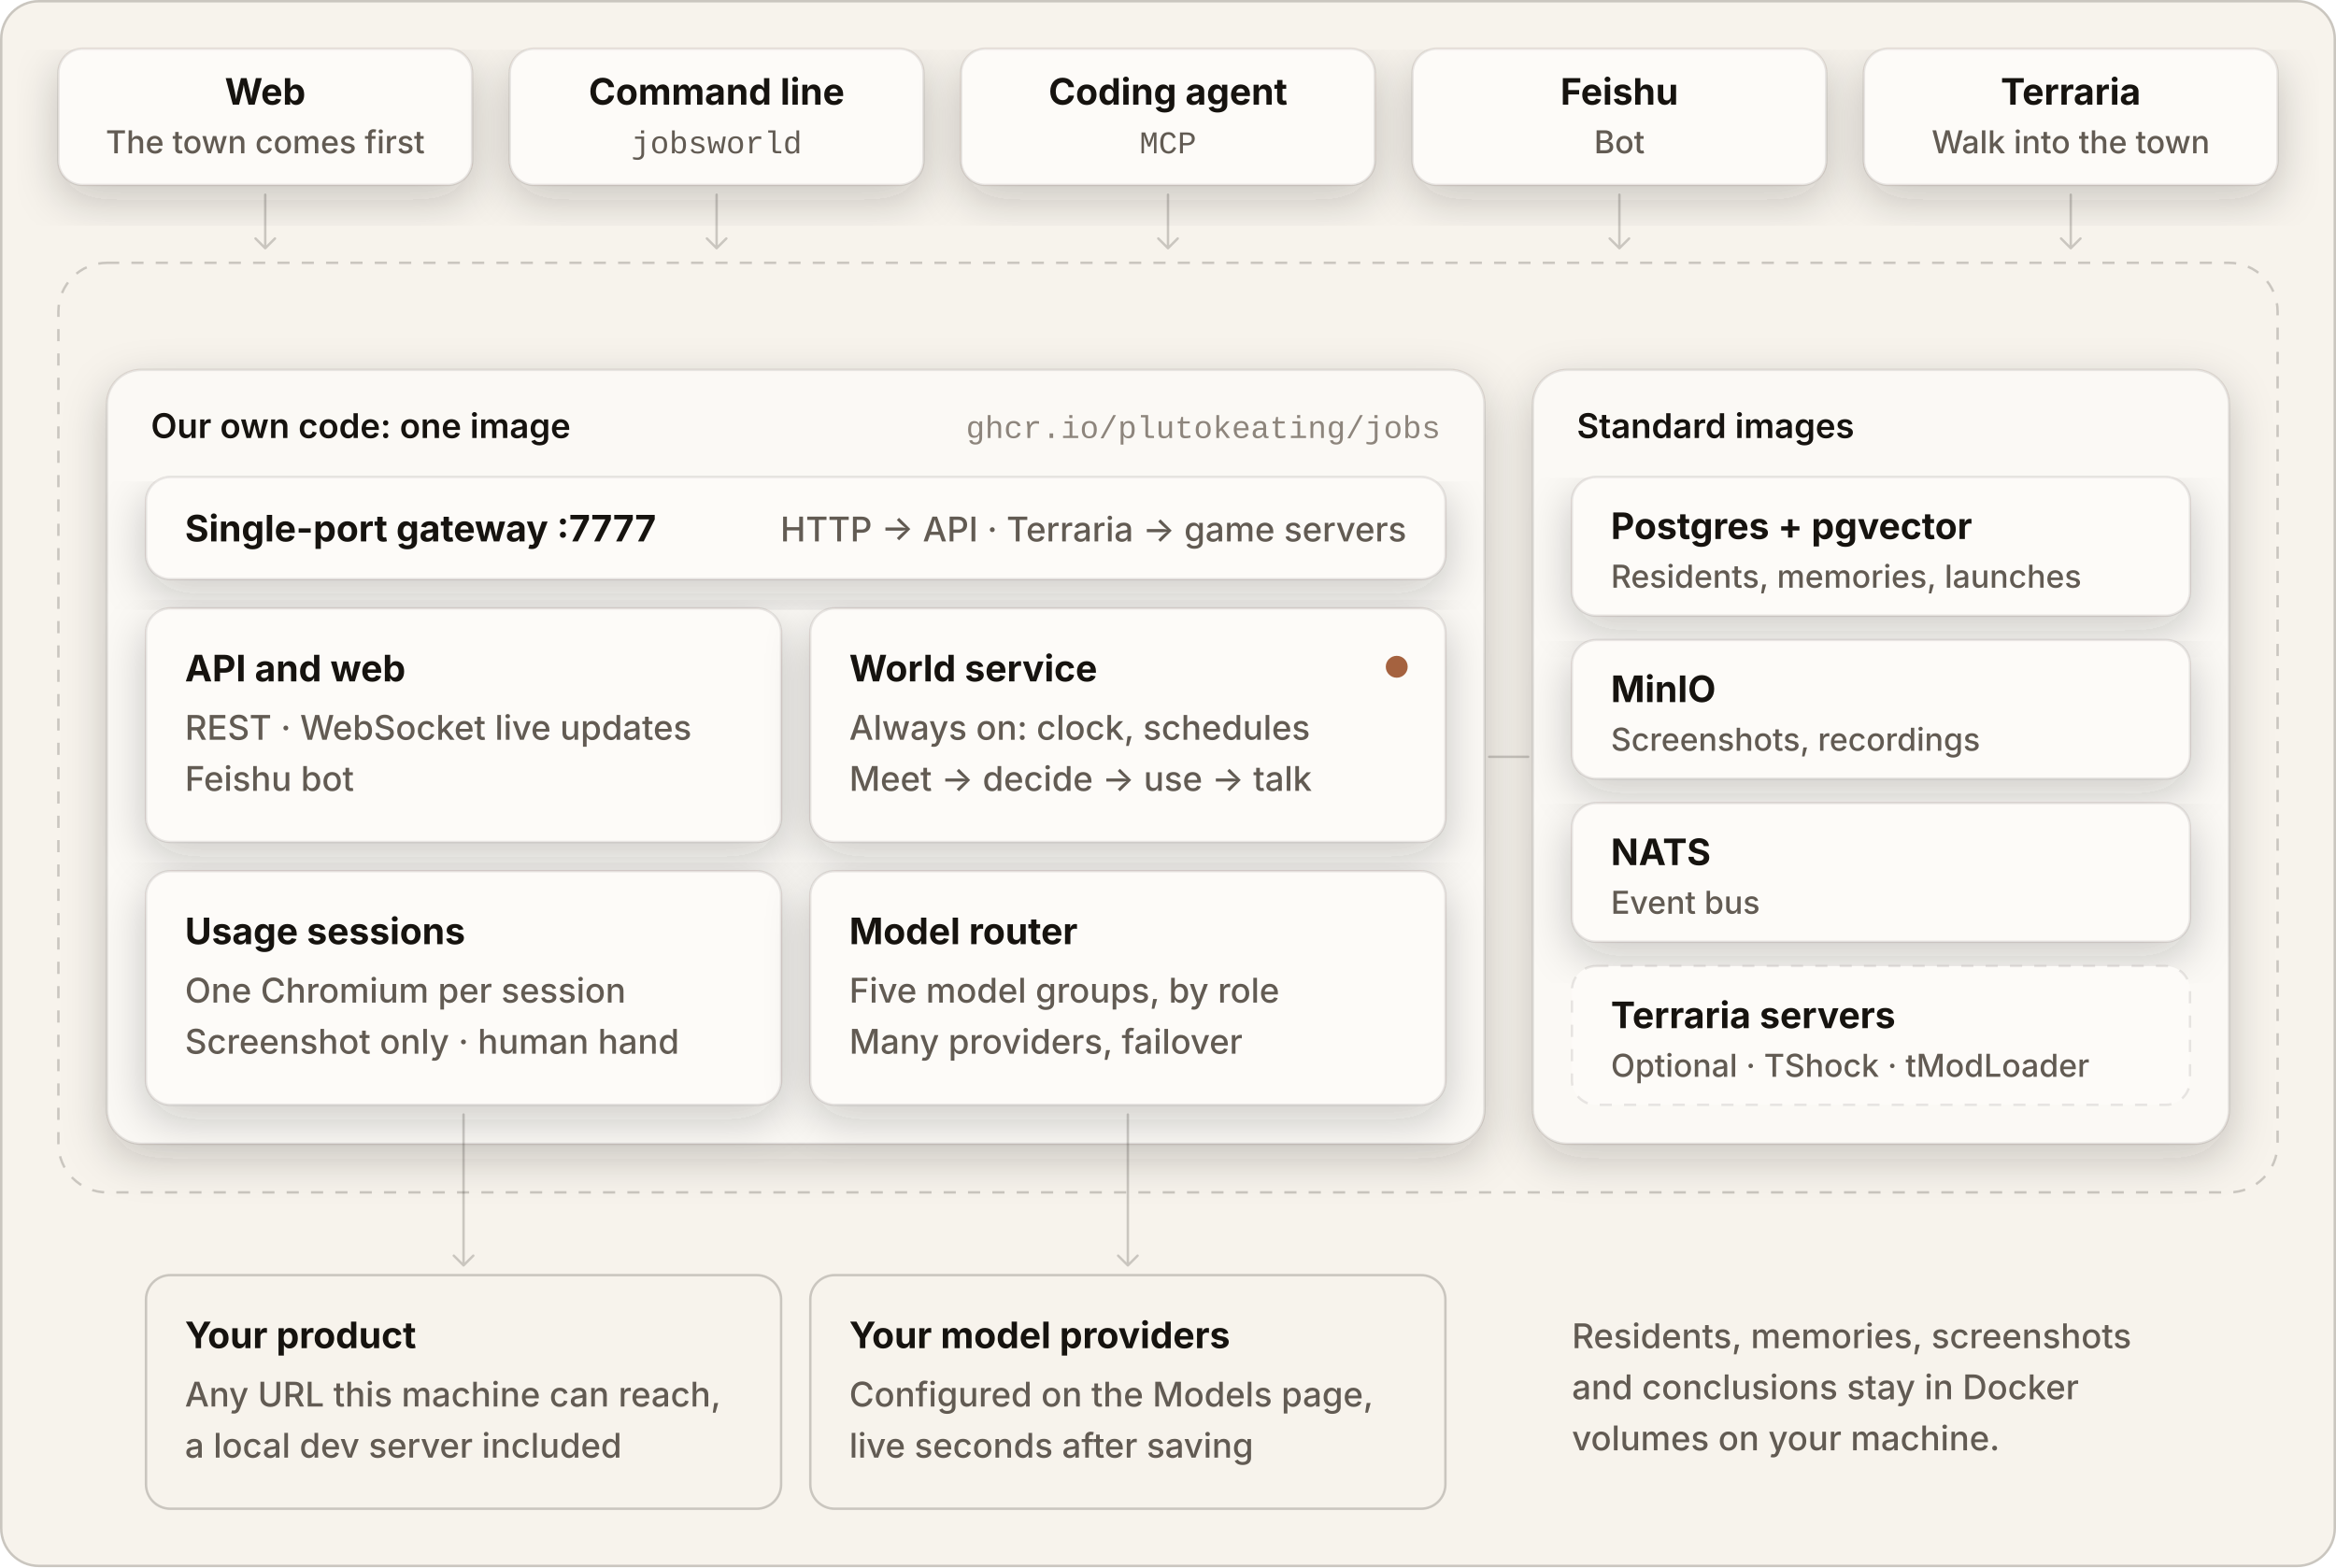
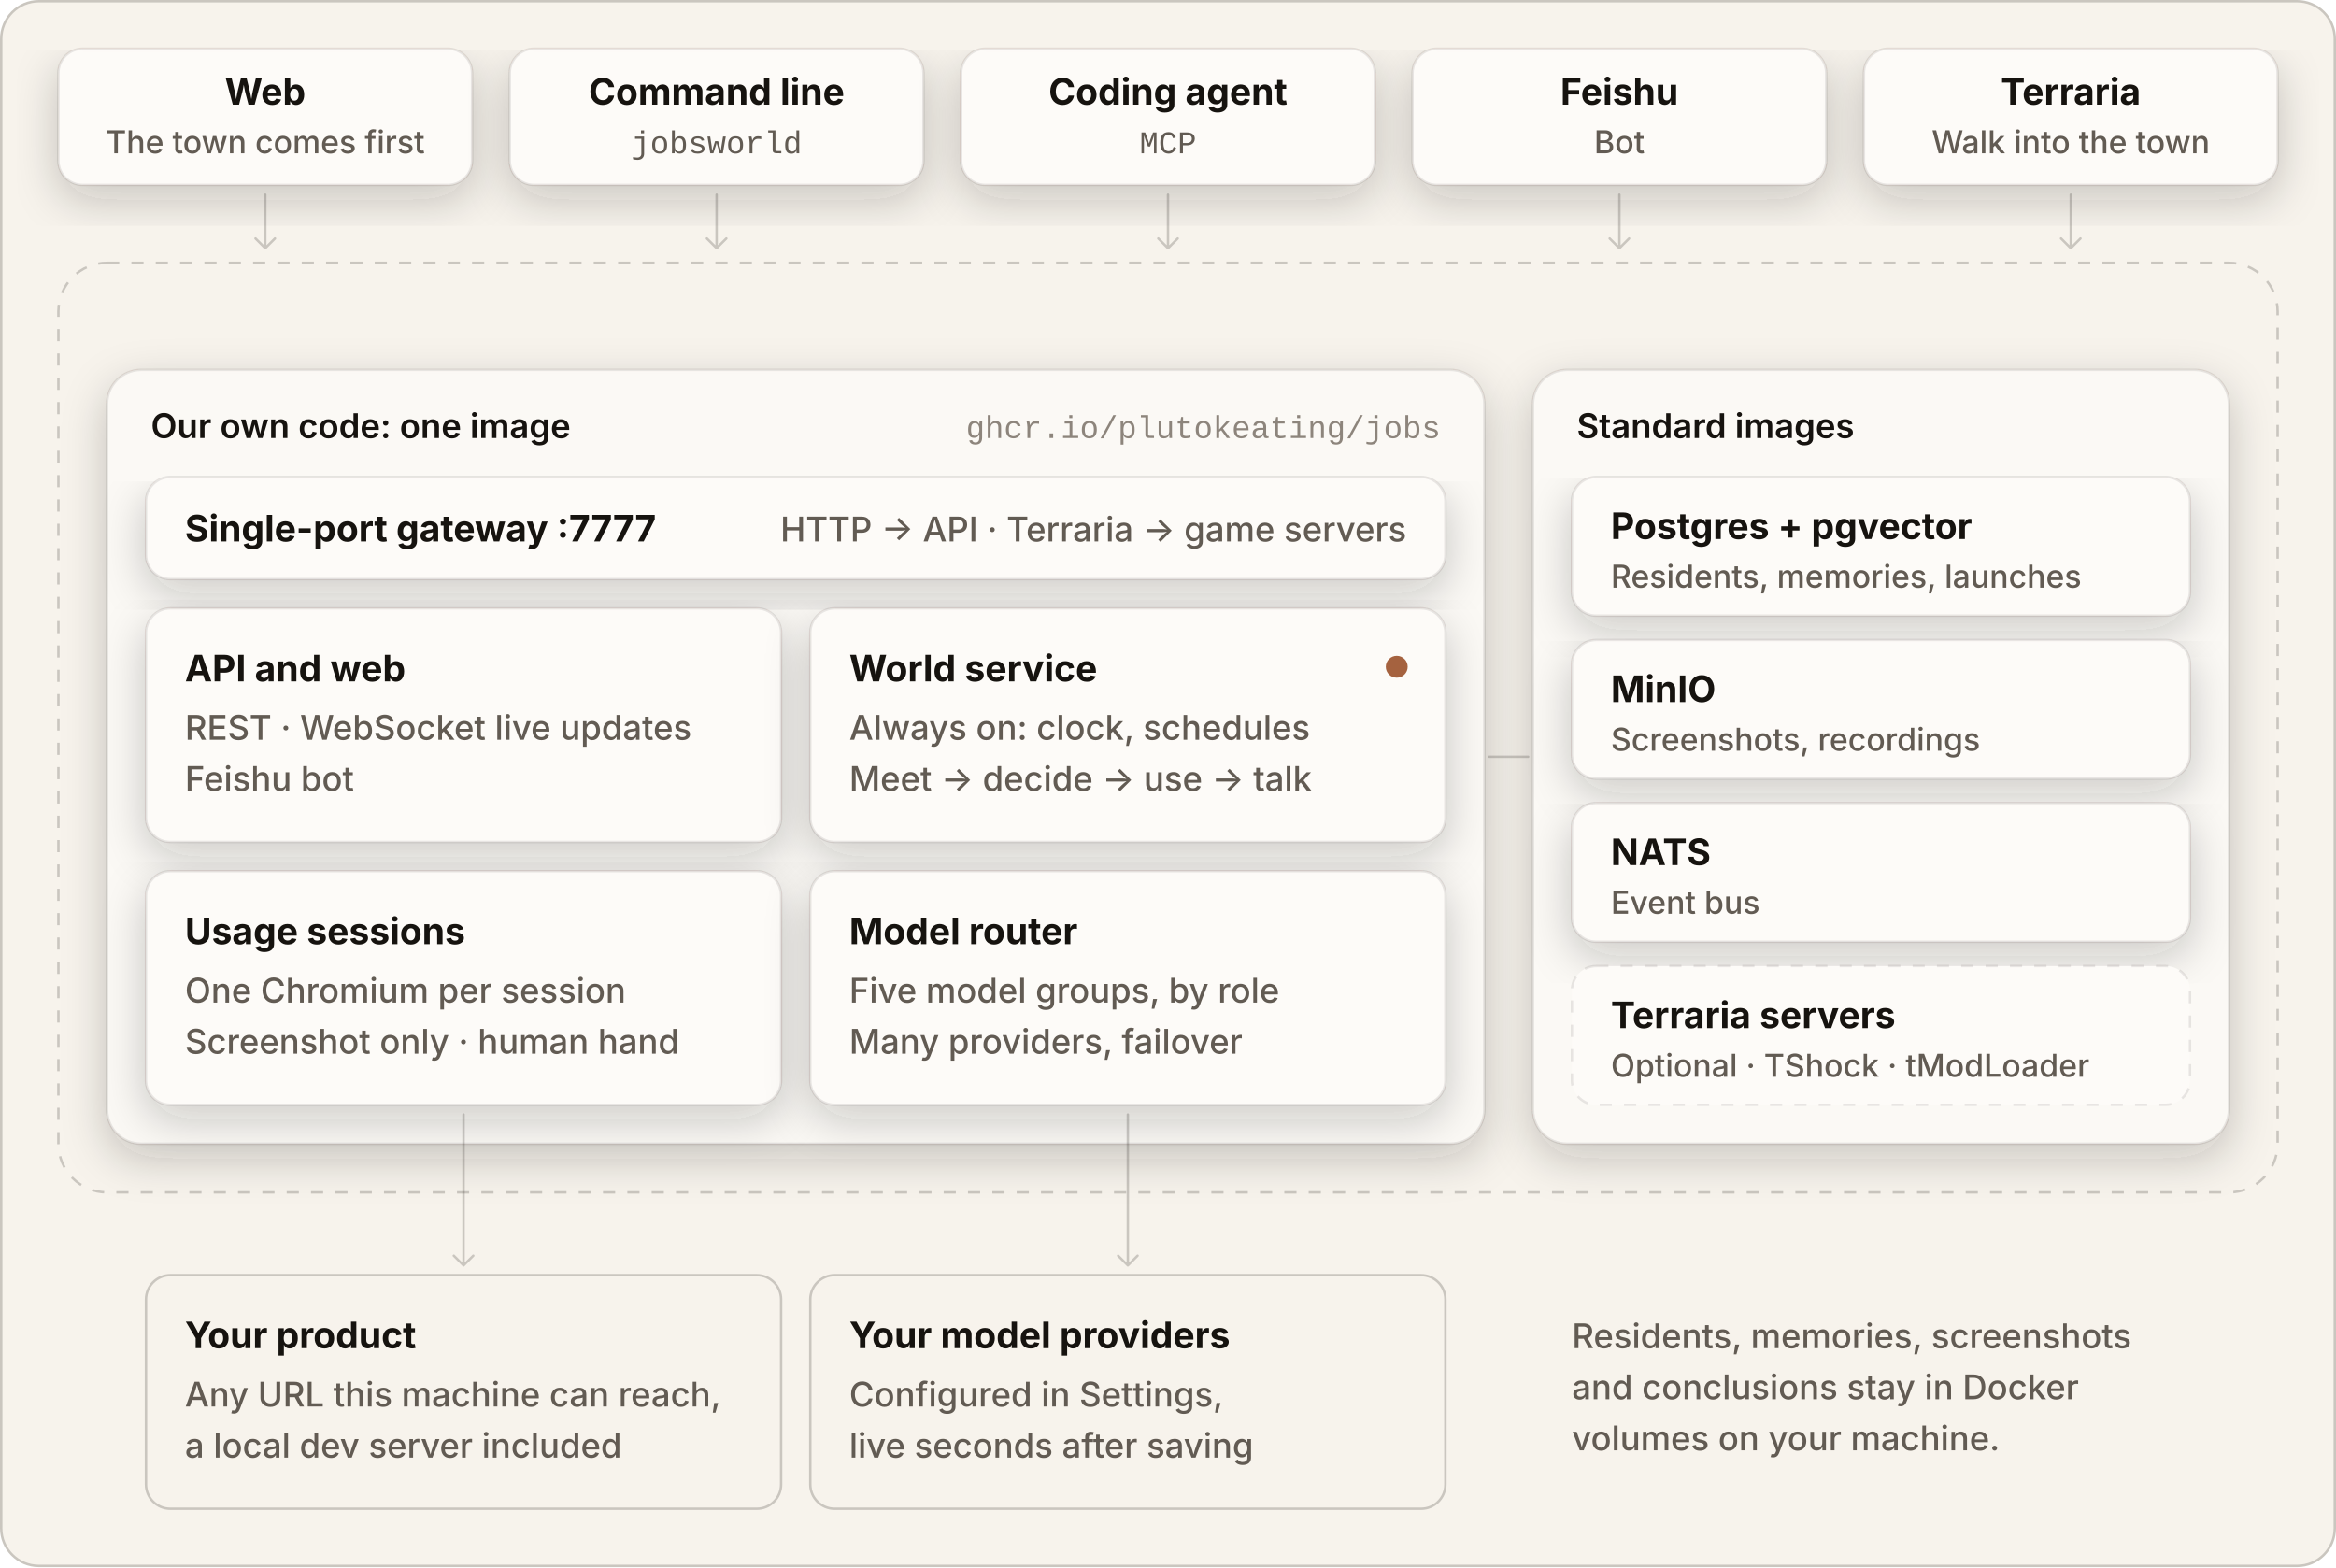
<svg xmlns="http://www.w3.org/2000/svg" class="fig fig-stack" viewBox="0 0 960 644" width="960" height="644" role="img" aria-label="How Jobs is put together: the web page, the command line, coding agents, Feishu and Terraria are five ways into the same capabilities; our own code ships as one image (single-port gateway, API and web, world service, usage sessions, model router) next to standard images (Postgres, MinIO, NATS, optional game servers); everything runs on your own machine and reaches out only to your product and the model providers you connect." xml:lang="en">
  <style>.fig text{font-family:Inter,ui-sans-serif,system-ui,-apple-system,"Segoe UI","PingFang SC","Hiragino Sans GB","Microsoft YaHei","Noto Sans CJK SC","Noto Sans SC",sans-serif}.fig .t{fill:#26221e;font-size:13px;font-weight:450}.fig .t-d{fill:#16130f}.fig .t-m{fill:#625b53}.fig .t-s{fill:#8d857c}.fig .t-inv{fill:#f7f3ec}.fig .t-link{fill:#4b6560}.fig .t-danger{fill:#9c4b4b}.fig .t-mono{font-family:ui-monospace,SFMono-Regular,Menlo,Consolas,"Liberation Mono","Noto Sans Mono CJK SC",monospace}.fig .t-sb{font-weight:600}.fig .t-b{font-weight:700}.fig .t-mid{text-anchor:middle}.fig .t-end{text-anchor:end}.fig .t-num{font-variant-numeric:tabular-nums}.fig .t-9{font-size:9px}.fig .t-11{font-size:11px}.fig .t-12{font-size:12px}.fig .t-13{font-size:13px}.fig .t-14{font-size:14px}.fig .t-15{font-size:15px}.fig .t-16{font-size:16px}.fig .t-19{font-size:19px}.fig .t-24{font-size:24px;letter-spacing:-0.01em}.fig .t-60{font-size:60px;letter-spacing:-0.03em}.fig .f-bg,.fig .f-card{fill:#f7f3ec}.fig .f-inset{fill:#f7f3ec}.fig .f-track{fill:rgb(44 38 32 / 0.1)}.fig .f-danger-wash{fill:#9c4b4b;fill-opacity:0.07}.fig .s-hl{stroke:#fffefc;stroke-opacity:0.09}.fig .fx-shadow{flood-color:rgb(38 34 30 / 0.4);flood-opacity:0.55}.fig .f-raised{fill:#fbf9f5}.fig .f-surface{fill:#fdfbf8}.fig .f-hover{fill:#f1ece3}.fig .f-fg{fill:#16130f}.fig .f-muted{fill:#625b53}.fig .f-subtle{fill:#8d857c}.fig .f-sage{fill:#5f726d}.fig .f-avatar{fill:#8d857c}.fig .f-accent{fill:#a5623f}.fig .f-accent-soft{fill:rgb(165 98 63 / 0.1)}.fig .f-danger{fill:#9c4b4b}.fig .no-fill{fill:none}.fig .s-line{stroke:rgb(44 38 32 / 0.1)}.fig .s-strong{stroke:rgb(44 38 32 / 0.22)}.fig .s-muted{stroke:#8d857c}.fig .s-fg{stroke:#16130f}.fig .s-sage{stroke:#5f726d}.fig .s-accent{stroke:#a5623f;stroke-width:1.5}.fig .s-danger{stroke:#9c4b4b}.fig .s-card{stroke:#f7f3ec;stroke-width:2}.fig .sw-2{stroke-width:2}.fig .dashed{stroke-dasharray:5 5}.fig .faint{opacity:0.45}.fig path,.fig line{stroke-linecap:round;stroke-linejoin:round}.fig .dot{fill:none;stroke-width:4.6;stroke-linecap:round}.fig .dot-off{stroke:rgb(44 38 32 / 0.22)}.fig .dot-on{stroke:#5f726d}.fig .now{opacity:0}.fig-n3 .now{animation:fig-now-3 7.8s cubic-bezier(0.2,0,0,1) infinite}.fig-n4 .now{animation:fig-now-4 10.4s cubic-bezier(0.2,0,0,1) infinite}.fig-n7 .now{animation:fig-now-7 18.2s cubic-bezier(0.2,0,0,1) infinite}.fig .now-2{animation-delay:2.6s}.fig .now-3{animation-delay:5.2s}.fig .now-4{animation-delay:7.8s}.fig .now-5{animation-delay:10.4s}.fig .now-6{animation-delay:13s}.fig .now-7{animation-delay:15.6s}@keyframes fig-now-3{0%{opacity:0}4%,29%{opacity:1}33.3%,100%{opacity:0}}@keyframes fig-now-4{0%{opacity:0}3%,22%{opacity:1}25%,100%{opacity:0}}@keyframes fig-now-7{0%{opacity:0}1.8%,12.5%{opacity:1}14.28%,100%{opacity:0}}.fig .ripple{opacity:0.5;transform-box:fill-box;transform-origin:center;animation:fig-ripple 2.6s cubic-bezier(0.2,0,0,1) infinite}@keyframes fig-ripple{0%{opacity:0.9;transform:scale(0.4)}70%,100%{opacity:0;transform:scale(1.5)}}.fig .breath{animation:fig-breath 5000ms cubic-bezier(0.45,0,0.55,1) infinite}@keyframes fig-breath{0%,100%{opacity:0.35}50%{opacity:1}}.fig .tw{animation:fig-twinkle 9s cubic-bezier(0.45,0,0.55,1) infinite}.fig .tw-2{animation-delay:-2.2s}.fig .tw-3{animation-delay:-4.6s}.fig .tw-4{animation-delay:-6.9s}@keyframes fig-twinkle{0%,38%,100%{opacity:1}46%,72%{opacity:0.12}80%{opacity:1}}.fig .px-a{fill:#5f726d}.fig .px-b{fill:#3e4f4b}.fig .px-lit{fill:#a5623f}.fig .px-dim{fill:#f7f3ec;opacity:.5}@media (prefers-reduced-motion:reduce){.fig *{animation:none!important}}</style>
  <defs>
    <clipPath id="fig-card">
      <rect width="960" height="644" rx="16" />
    </clipPath>
  </defs>
  <g clip-path="url(#fig-card)">
    <rect width="960" height="644" fill="#f7f3ec" />
    <defs>
      <filter id="fx-stack" x="-10%" y="-10%" width="120%" height="140%">
        <feDropShadow class="fx-shadow" dx="0" dy="6" stdDeviation="9" />
      </filter>
    </defs>
    <rect x="24" y="20" width="170" height="56" rx="10" class="f-surface s-line" filter="url(#fx-stack)" />
    <path d="M34 20.75H184" class="s-hl no-fill" />
    <text x="109" y="43" class="t t-d t-b t-15 t-mid">Web</text>
    <text x="109" y="63" class="t t-m t-13 t-mid">The town comes first</text>
    <path d="M109 80L109 102M105 98L109 102L113 98" class="s-strong no-fill" />
    <rect x="209.5" y="20" width="170" height="56" rx="10" class="f-surface s-line" filter="url(#fx-stack)" />
    <path d="M219.5 20.75H369.5" class="s-hl no-fill" />
    <text x="294.5" y="43" class="t t-d t-b t-15 t-mid">Command line</text>
    <text x="294.5" y="63" class="t t-m t-13 t-mid t-mono">jobsworld</text>
    <path d="M294.5 80L294.5 102M290.5 98L294.5 102L298.5 98" class="s-strong no-fill" />
    <rect x="395" y="20" width="170" height="56" rx="10" class="f-surface s-line" filter="url(#fx-stack)" />
    <path d="M405 20.75H555" class="s-hl no-fill" />
    <text x="480" y="43" class="t t-d t-b t-15 t-mid">Coding agent</text>
    <text x="480" y="63" class="t t-m t-13 t-mid t-mono">MCP</text>
    <path d="M480 80L480 102M476 98L480 102L484 98" class="s-strong no-fill" />
    <rect x="580.5" y="20" width="170" height="56" rx="10" class="f-surface s-line" filter="url(#fx-stack)" />
    <path d="M590.5 20.75H740.5" class="s-hl no-fill" />
    <text x="665.5" y="43" class="t t-d t-b t-15 t-mid">Feishu</text>
    <text x="665.5" y="63" class="t t-m t-13 t-mid">Bot</text>
    <path d="M665.5 80L665.5 102M661.5 98L665.5 102L669.5 98" class="s-strong no-fill" />
    <rect x="766" y="20" width="170" height="56" rx="10" class="f-surface s-line" filter="url(#fx-stack)" />
    <path d="M776 20.75H926" class="s-hl no-fill" />
    <text x="851" y="43" class="t t-d t-b t-15 t-mid">Terraria</text>
    <text x="851" y="63" class="t t-m t-13 t-mid">Walk into the town</text>
    <path d="M851 80L851 102M847 98L851 102L855 98" class="s-strong no-fill" />
    <text x="44" y="136" class="t t-m t-sb t-14">Your machine · Docker</text>
    <rect x="24" y="108" width="912" height="382" rx="20" class="f-inset s-strong dashed" />
    <rect x="44" y="152" width="566" height="318" rx="14" class="f-raised s-line" filter="url(#fx-stack)" />
    <path d="M58 152.75H596" class="s-hl no-fill" />
    <text x="62" y="180" class="t t-d t-sb t-14">Our own code: one image</text>
    <text x="592" y="180" class="t t-s t-13 t-mono t-end">ghcr.io/plutokeating/jobs</text>
    <rect x="60" y="196" width="534" height="42" rx="10" class="f-surface s-line" filter="url(#fx-stack)" />
    <path d="M70 196.75H584" class="s-hl no-fill" />
    <text x="76" y="222.5" class="t t-d t-b t-15">Single-port gateway :7777</text>
    <text x="578" y="222.5" class="t t-m t-14 t-end">HTTP → API · Terraria → game servers</text>
    <rect x="60" y="250" width="261" height="96" rx="10" class="f-surface s-line" filter="url(#fx-stack)" />
    <path d="M70 250.75H311" class="s-hl no-fill" />
    <text x="76" y="280" class="t t-d t-b t-15">API and web</text>
    <text x="76" y="304" class="t t-m t-14">REST · WebSocket live updates</text>
    <text x="76" y="325" class="t t-m t-14">Feishu bot</text>
    <rect x="333" y="250" width="261" height="96" rx="10" class="f-surface s-line" filter="url(#fx-stack)" />
    <path d="M343 250.75H584" class="s-hl no-fill" />
    <text x="349" y="280" class="t t-d t-b t-15">World service</text>
    <text x="349" y="304" class="t t-m t-14">Always on: clock, schedules</text>
    <text x="349" y="325" class="t t-m t-14">Meet → decide → use → talk</text>
    <circle cx="574" cy="274" r="4.5" class="f-accent breath" />
    <rect x="60" y="358" width="261" height="96" rx="10" class="f-surface s-line" filter="url(#fx-stack)" />
    <path d="M70 358.75H311" class="s-hl no-fill" />
    <text x="76" y="388" class="t t-d t-b t-15">Usage sessions</text>
    <text x="76" y="412" class="t t-m t-14">One Chromium per session</text>
    <text x="76" y="433" class="t t-m t-14">Screenshot only · human hand</text>
    <rect x="333" y="358" width="261" height="96" rx="10" class="f-surface s-line" filter="url(#fx-stack)" />
    <path d="M343 358.75H584" class="s-hl no-fill" />
    <text x="349" y="388" class="t t-d t-b t-15">Model router</text>
    <text x="349" y="412" class="t t-m t-14">Five model groups, by role</text>
    <text x="349" y="433" class="t t-m t-14">Many providers, failover</text>
    <rect x="630" y="152" width="286" height="318" rx="14" class="f-raised s-line" filter="url(#fx-stack)" />
    <path d="M644 152.75H902" class="s-hl no-fill" />
    <text x="648" y="180" class="t t-d t-sb t-14">Standard images</text>
    <rect x="646" y="196" width="254" height="57" rx="10" class="f-surface s-line" filter="url(#fx-stack)" />
    <path d="M656 196.75H890" class="s-hl no-fill" />
    <text x="662" y="221.5" class="t t-d t-b t-15">Postgres + pgvector</text>
    <text x="662" y="241.5" class="t t-m t-13">Residents, memories, launches</text>
    <rect x="646" y="263" width="254" height="57" rx="10" class="f-surface s-line" filter="url(#fx-stack)" />
    <path d="M656 263.75H890" class="s-hl no-fill" />
    <text x="662" y="288.5" class="t t-d t-b t-15">MinIO</text>
    <text x="662" y="308.5" class="t t-m t-13">Screenshots, recordings</text>
    <rect x="646" y="330" width="254" height="57" rx="10" class="f-surface s-line" filter="url(#fx-stack)" />
    <path d="M656 330.75H890" class="s-hl no-fill" />
    <text x="662" y="355.5" class="t t-d t-b t-15">NATS</text>
    <text x="662" y="375.5" class="t t-m t-13">Event bus</text>
    <rect x="646" y="397" width="254" height="57" rx="10" class="f-surface s-line dashed" />
    <text x="662" y="422.5" class="t t-d t-b t-15">Terraria servers</text>
    <text x="662" y="442.5" class="t t-m t-13">Optional · TShock · tModLoader</text>
    <path d="M612 311h16" class="s-strong no-fill" />
    <path d="M190.5 458L190.5 520M186.5 516L190.5 520L194.5 516" class="s-strong no-fill" />
    <path d="M463.5 458L463.5 520M459.5 516L463.5 520L467.5 516" class="s-strong no-fill" />
    <rect x="60" y="524" width="261" height="96" rx="10" class="no-fill s-strong" />
    <text x="76" y="554" class="t t-d t-b t-15">Your product</text>
    <text x="76" y="578" class="t t-m t-14">Any URL this machine can reach,</text>
    <text x="76" y="599" class="t t-m t-14">a local dev server included</text>
    <rect x="333" y="524" width="261" height="96" rx="10" class="no-fill s-strong" />
    <text x="349" y="554" class="t t-d t-b t-15">Your model providers</text>
-     <text x="349" y="578" class="t t-m t-14">Configured on the Models page,</text>
+     <text x="349" y="578" class="t t-m t-14">Configured in Settings,</text>
    <text x="349" y="599" class="t t-m t-14">live seconds after saving</text>
    <text x="646" y="554" class="t t-m t-14">Residents, memories, screenshots</text>
    <text x="646" y="575" class="t t-m t-14">and conclusions stay in Docker</text>
    <text x="646" y="596" class="t t-m t-14">volumes on your machine.</text>
  </g>
  <rect x="0.5" y="0.5" width="959" height="643" rx="15.5" fill="none" stroke="rgb(44 38 32 / 0.22)" />
</svg>
